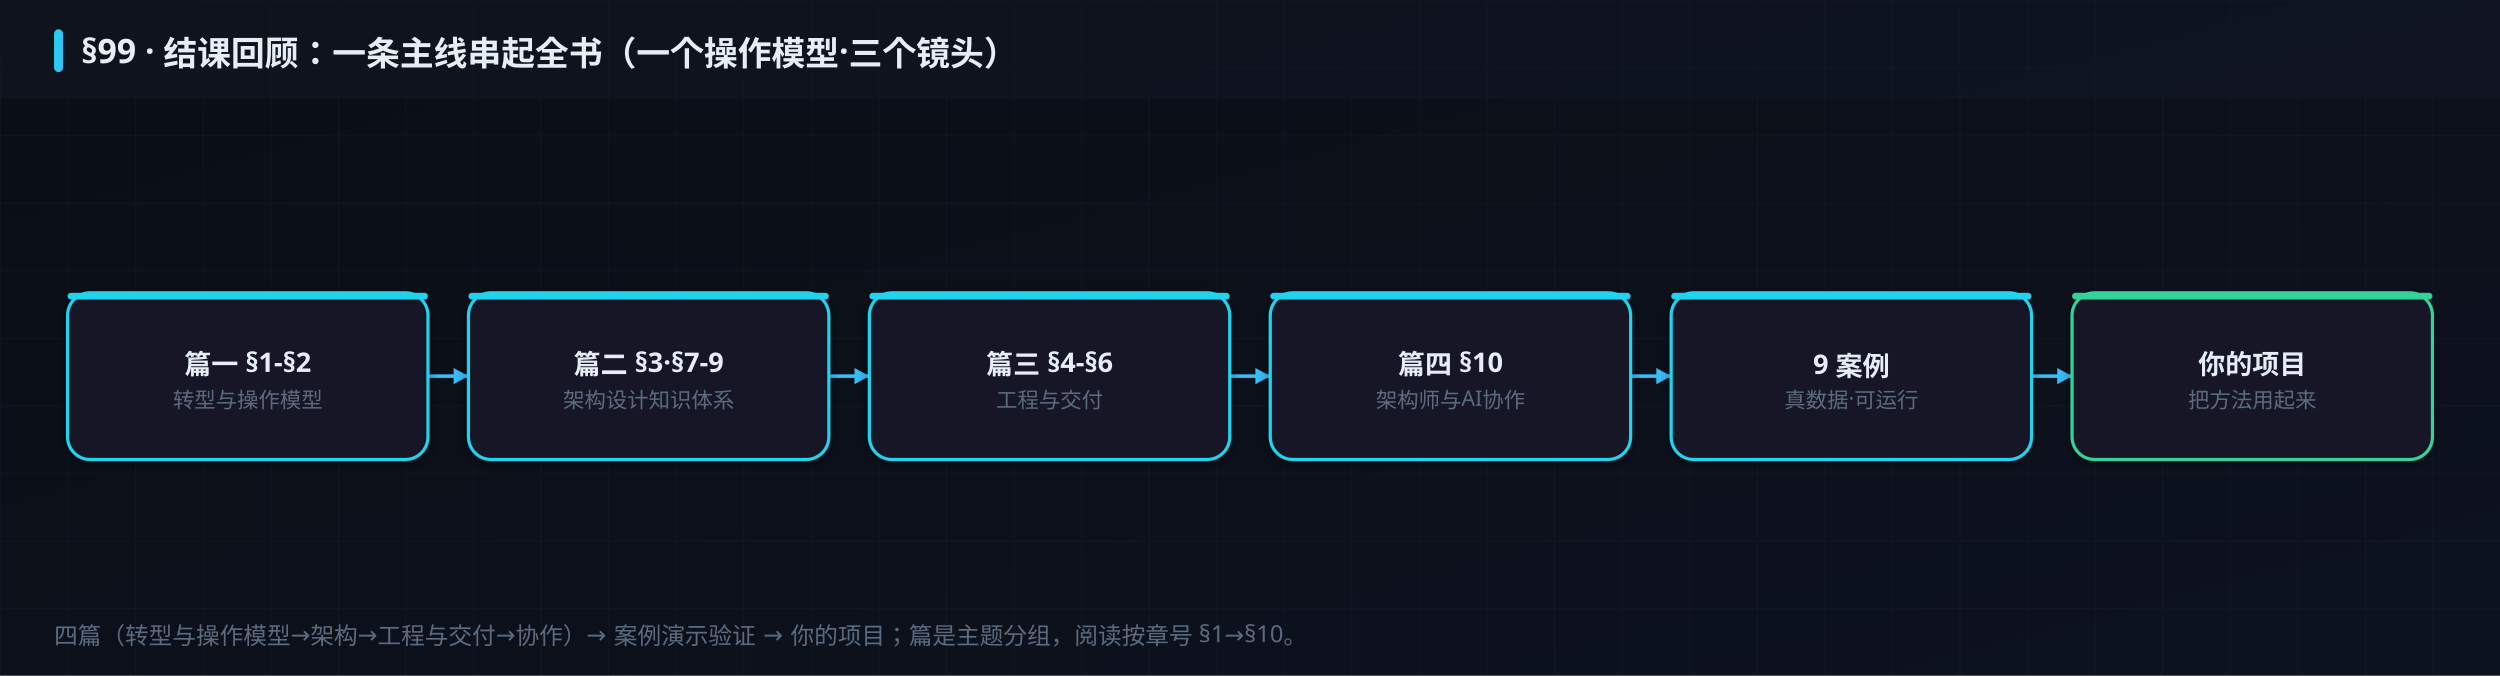
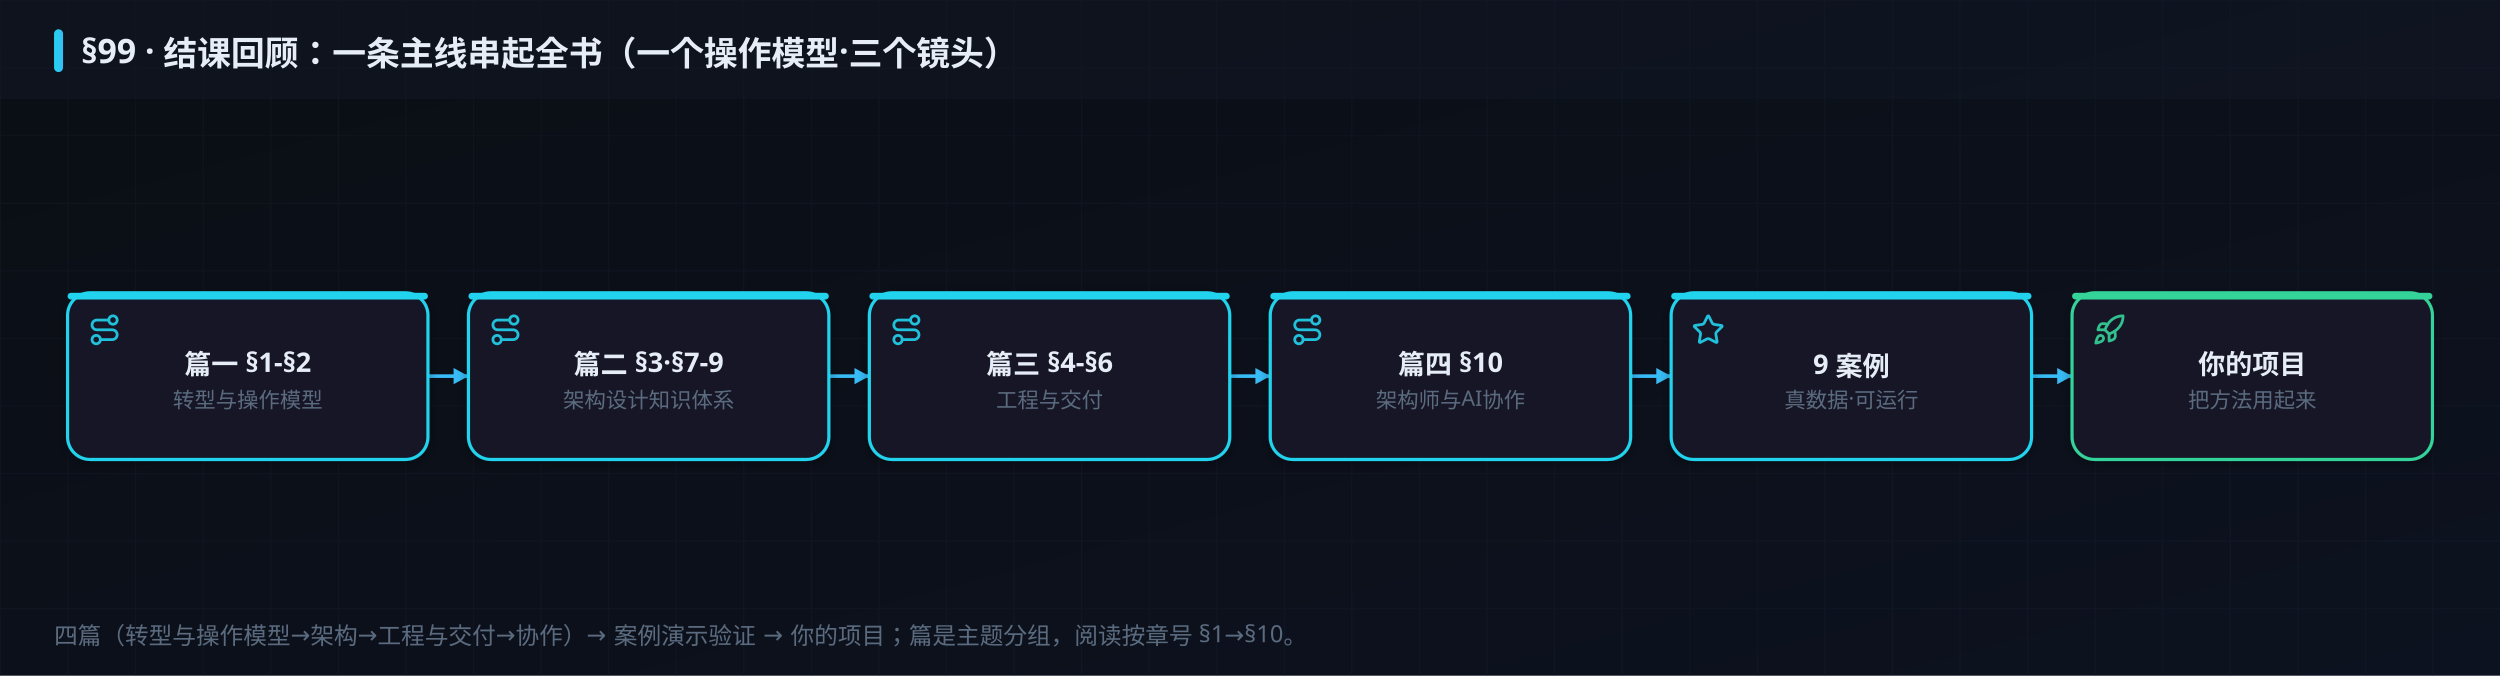
<svg xmlns="http://www.w3.org/2000/svg" viewBox="0 0 1110 300" font-family="PingFang SC,Microsoft YaHei,sans-serif">
  <defs>
    <linearGradient id="dbg" x1="0" y1="0" x2="1" y2="1">
      <stop offset="0" stop-color="#0a0e14" />
      <stop offset="1" stop-color="#0d1220" />
    </linearGradient>
    <linearGradient id="dac" x1="0" y1="0" x2="1" y2="0">
      <stop offset="0" stop-color="#22d3ee" />
      <stop offset="1" stop-color="#38bdf8" />
    </linearGradient>
    <pattern id="dgrid" width="30" height="30" patternUnits="userSpaceOnUse">
      <path d="M30 0H0V30" fill="none" stroke="#16202e" stroke-width="1" />
    </pattern>
    <filter id="dsh" x="-20%" y="-20%" width="140%" height="140%">
      <feDropShadow dx="0" dy="1.5" stdDeviation="2.5" flood-color="#000" flood-opacity="0.35" />
    </filter>
  </defs>
  <rect width="1110" height="300" fill="url(#dbg)" />
  <rect width="1110" height="300" fill="url(#dgrid)" opacity="0.35" />
  <rect x="0" y="0" width="1110" height="44" fill="#121826" opacity="0.5" />
  <rect x="24" y="13" width="4" height="19" rx="2" fill="url(#dac)" />
  <text x="36" y="28" font-size="15" font-weight="750" fill="#e6edf6">§99 · 结课回顾：一条主线串起全书（一个操作模型·三个镜头）</text>
  <line x1="190.0" y1="167.0" x2="208.0" y2="167.0" stroke="#38bdf8" stroke-width="1.6" />
  <path d="M208 167 L201.4 170.6 L201.4 163.4 z" fill="#38bdf8" />
  <line x1="368.0" y1="167.0" x2="386.0" y2="167.0" stroke="#38bdf8" stroke-width="1.6" />
  <path d="M386 167 L379.4 170.6 L379.4 163.4 z" fill="#38bdf8" />
  <line x1="546.0" y1="167.0" x2="564.0" y2="167.0" stroke="#38bdf8" stroke-width="1.6" />
  <path d="M564 167 L557.4 170.6 L557.4 163.4 z" fill="#38bdf8" />
  <line x1="724.0" y1="167.0" x2="742.0" y2="167.0" stroke="#38bdf8" stroke-width="1.6" />
  <path d="M742 167 L735.4 170.6 L735.4 163.4 z" fill="#38bdf8" />
  <line x1="902.0" y1="167.0" x2="920.0" y2="167.0" stroke="#38bdf8" stroke-width="1.6" />
  <path d="M920 167 L913.4 170.6 L913.4 163.4 z" fill="#38bdf8" />
  <rect x="30" y="130" width="160" height="74" rx="10" fill="#121826" stroke="#22d3ee" stroke-width="1.4" filter="url(#dsh)" />
  <rect x="30" y="130" width="160" height="3" rx="1.5" fill="#22d3ee" />
+   <g transform="translate(39,139) scale(0.62)" fill="none" stroke="#22d3ee" stroke-width="2" stroke-linecap="round" stroke-linejoin="round" opacity="0.9">
+     <circle cx="6" cy="19" r="3" />
+     <path d="M9 19h8.5a3.5 3.5 0 0 0 0-7h-11a3.5 3.5 0 0 1 0-7H15" />
+     <circle cx="18" cy="5" r="3" />
+   </g>
  <text x="110" y="166" font-size="12" font-weight="700" fill="#e6edf6" text-anchor="middle">篇一 §1-§2</text>
  <text x="110" y="181" font-size="9.5" fill="#5b6b7f" text-anchor="middle">转型与操作模型</text>
  <rect x="208" y="130" width="160" height="74" rx="10" fill="#121826" stroke="#22d3ee" stroke-width="1.4" filter="url(#dsh)" />
  <rect x="208" y="130" width="160" height="3" rx="1.5" fill="#22d3ee" />
+   <g transform="translate(217,139) scale(0.62)" fill="none" stroke="#22d3ee" stroke-width="2" stroke-linecap="round" stroke-linejoin="round" opacity="0.9">
+     <circle cx="6" cy="19" r="3" />
+     <path d="M9 19h8.5a3.5 3.5 0 0 0 0-7h-11a3.5 3.5 0 0 1 0-7H15" />
+     <circle cx="18" cy="5" r="3" />
+   </g>
  <text x="288" y="166" font-size="12" font-weight="700" fill="#e6edf6" text-anchor="middle">篇二 §3·§7-9</text>
  <text x="288" y="181" font-size="9.5" fill="#5b6b7f" text-anchor="middle">架构设计知识体系</text>
  <rect x="386" y="130" width="160" height="74" rx="10" fill="#121826" stroke="#22d3ee" stroke-width="1.4" filter="url(#dsh)" />
  <rect x="386" y="130" width="160" height="3" rx="1.5" fill="#22d3ee" />
+   <g transform="translate(395,139) scale(0.62)" fill="none" stroke="#22d3ee" stroke-width="2" stroke-linecap="round" stroke-linejoin="round" opacity="0.9">
+     <circle cx="6" cy="19" r="3" />
+     <path d="M9 19h8.5a3.5 3.5 0 0 0 0-7h-11a3.5 3.5 0 0 1 0-7H15" />
+     <circle cx="18" cy="5" r="3" />
+   </g>
  <text x="466" y="166" font-size="12" font-weight="700" fill="#e6edf6" text-anchor="middle">篇三 §4-§6</text>
  <text x="466" y="181" font-size="9.5" fill="#5b6b7f" text-anchor="middle">工程与交付</text>
  <rect x="564" y="130" width="160" height="74" rx="10" fill="#121826" stroke="#22d3ee" stroke-width="1.4" filter="url(#dsh)" />
  <rect x="564" y="130" width="160" height="3" rx="1.5" fill="#22d3ee" />
+   <g transform="translate(573,139) scale(0.62)" fill="none" stroke="#22d3ee" stroke-width="2" stroke-linecap="round" stroke-linejoin="round" opacity="0.9">
+     <circle cx="6" cy="19" r="3" />
+     <path d="M9 19h8.5a3.5 3.5 0 0 0 0-7h-11a3.5 3.5 0 0 1 0-7H15" />
+     <circle cx="18" cy="5" r="3" />
+   </g>
  <text x="644" y="166" font-size="12" font-weight="700" fill="#e6edf6" text-anchor="middle">篇四 §10</text>
  <text x="644" y="181" font-size="9.5" fill="#5b6b7f" text-anchor="middle">架构师与AI协作</text>
  <rect x="742" y="130" width="160" height="74" rx="10" fill="#121826" stroke="#22d3ee" stroke-width="1.4" filter="url(#dsh)" />
  <rect x="742" y="130" width="160" height="3" rx="1.5" fill="#22d3ee" />
+   <g transform="translate(751,139) scale(0.62)" fill="none" stroke="#22d3ee" stroke-width="2" stroke-linecap="round" stroke-linejoin="round" opacity="0.9">
+     <path d="M11.525 2.295a.53.53 0 0 1 .95 0l2.31 4.679a2.123 2.123 0 0 0 1.595 1.16l5.166.756a.53.53 0 0 1 .294.904l-3.736 3.638a2.123 2.123 0 0 0-.611 1.878l.882 5.14a.53.53 0 0 1-.771.56l-4.618-2.428a2.122 2.122 0 0 0-1.973 0L6.396 21.01a.53.53 0 0 1-.77-.56l.881-5.139a2.122 2.122 0 0 0-.611-1.879L2.16 9.795a.53.53 0 0 1 .294-.906l5.165-.755a2.122 2.122 0 0 0 1.597-1.16z" />
+   </g>
  <text x="822" y="166" font-size="12" font-weight="700" fill="#e6edf6" text-anchor="middle">9 案例</text>
  <text x="822" y="181" font-size="9.5" fill="#5b6b7f" text-anchor="middle">真数据·可运行</text>
  <rect x="920" y="130" width="160" height="74" rx="10" fill="#121826" stroke="#34d399" stroke-width="1.4" filter="url(#dsh)" />
  <rect x="920" y="130" width="160" height="3" rx="1.5" fill="#34d399" />
+   <g transform="translate(929,139) scale(0.62)" fill="none" stroke="#34d399" stroke-width="2" stroke-linecap="round" stroke-linejoin="round" opacity="0.9">
+     <path d="M12 15v5s3.03-.55 4-2c1.08-1.62 0-5 0-5" />
+     <path d="M4.5 16.5c-1.5 1.26-2 5-2 5s3.74-.5 5-2c.71-.84.7-2.13-.09-2.91a2.18 2.18 0 0 0-2.91-.09" />
+     <path d="M9 12a22 22 0 0 1 2-3.95A12.88 12.88 0 0 1 22 2c0 2.72-.78 7.5-6 11a22.4 22.4 0 0 1-4 2z" />
+     <path d="M9 12H4s.55-3.03 2-4c1.62-1.08 5 .05 5 .05" />
+   </g>
  <text x="1000" y="166" font-size="12" font-weight="700" fill="#e6edf6" text-anchor="middle">你的项目</text>
  <text x="1000" y="181" font-size="9.5" fill="#5b6b7f" text-anchor="middle">把方法用起来</text>
  <text x="24" y="286" font-size="10.5" fill="#5b6b7f">四篇（转型与操作模型→架构→工程与交付→协作）→ 案例演示验证 → 你的项目；篇是主题分组，阅读按章号 §1→§10。</text>
</svg>
